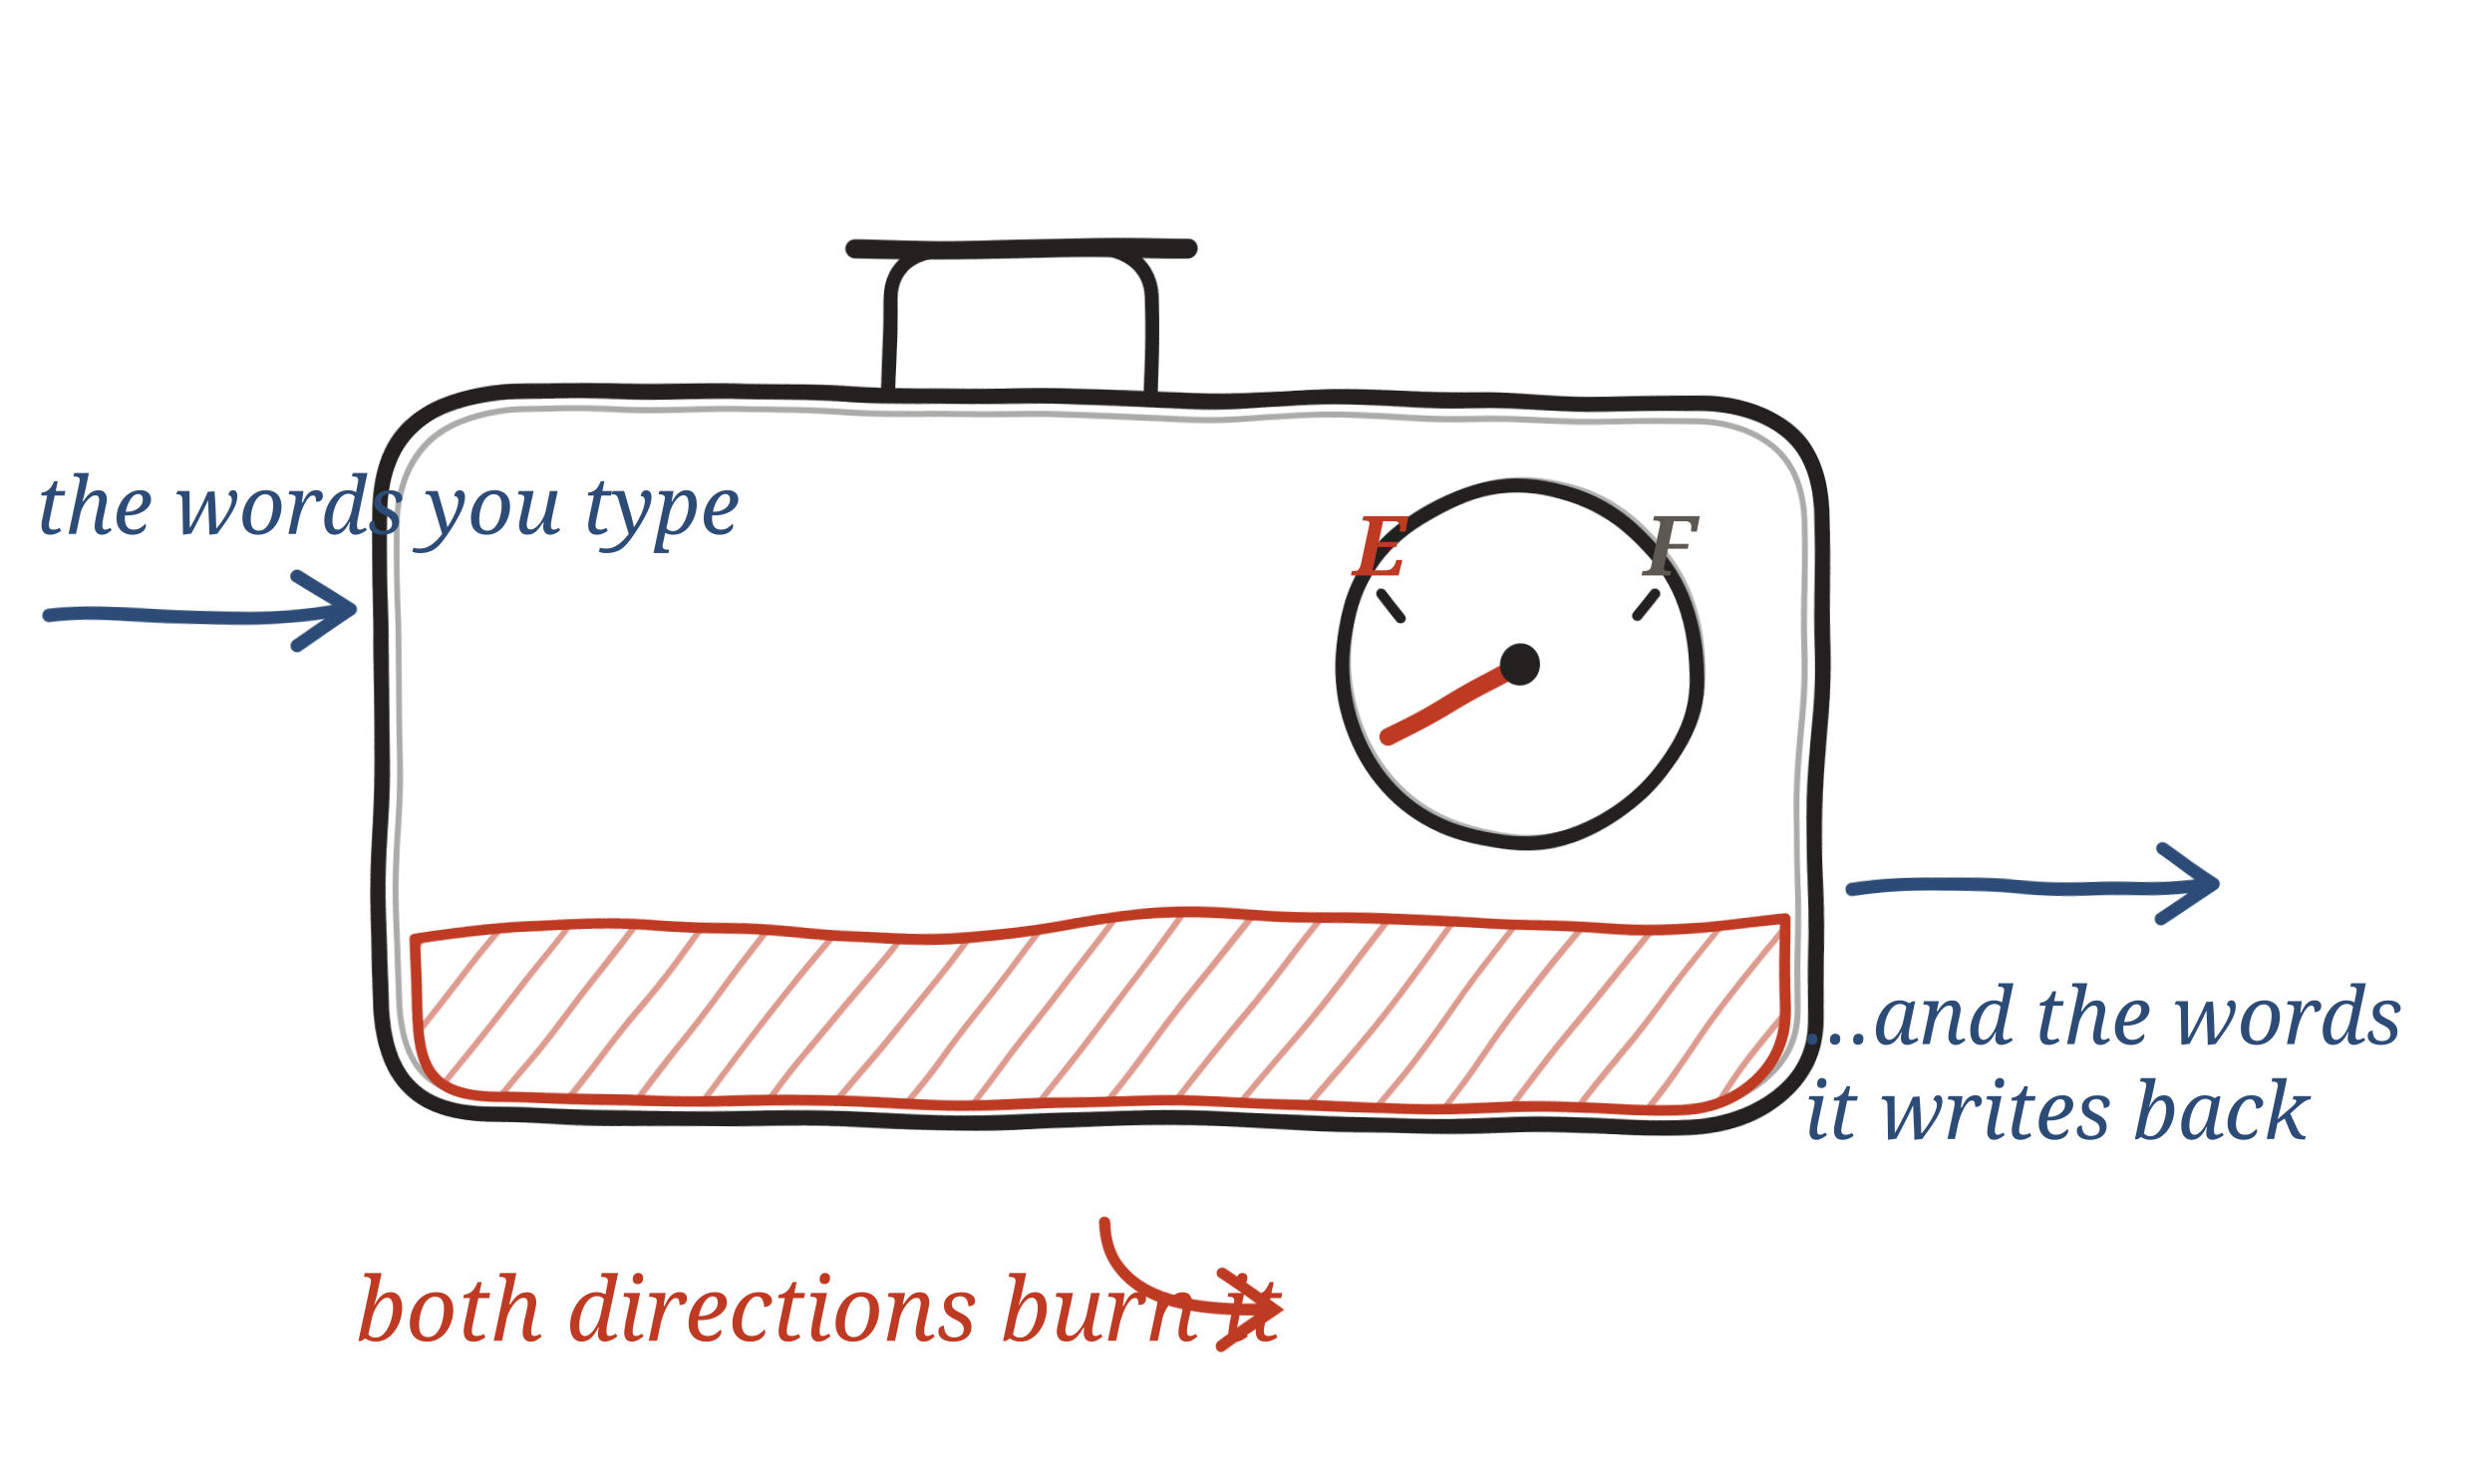
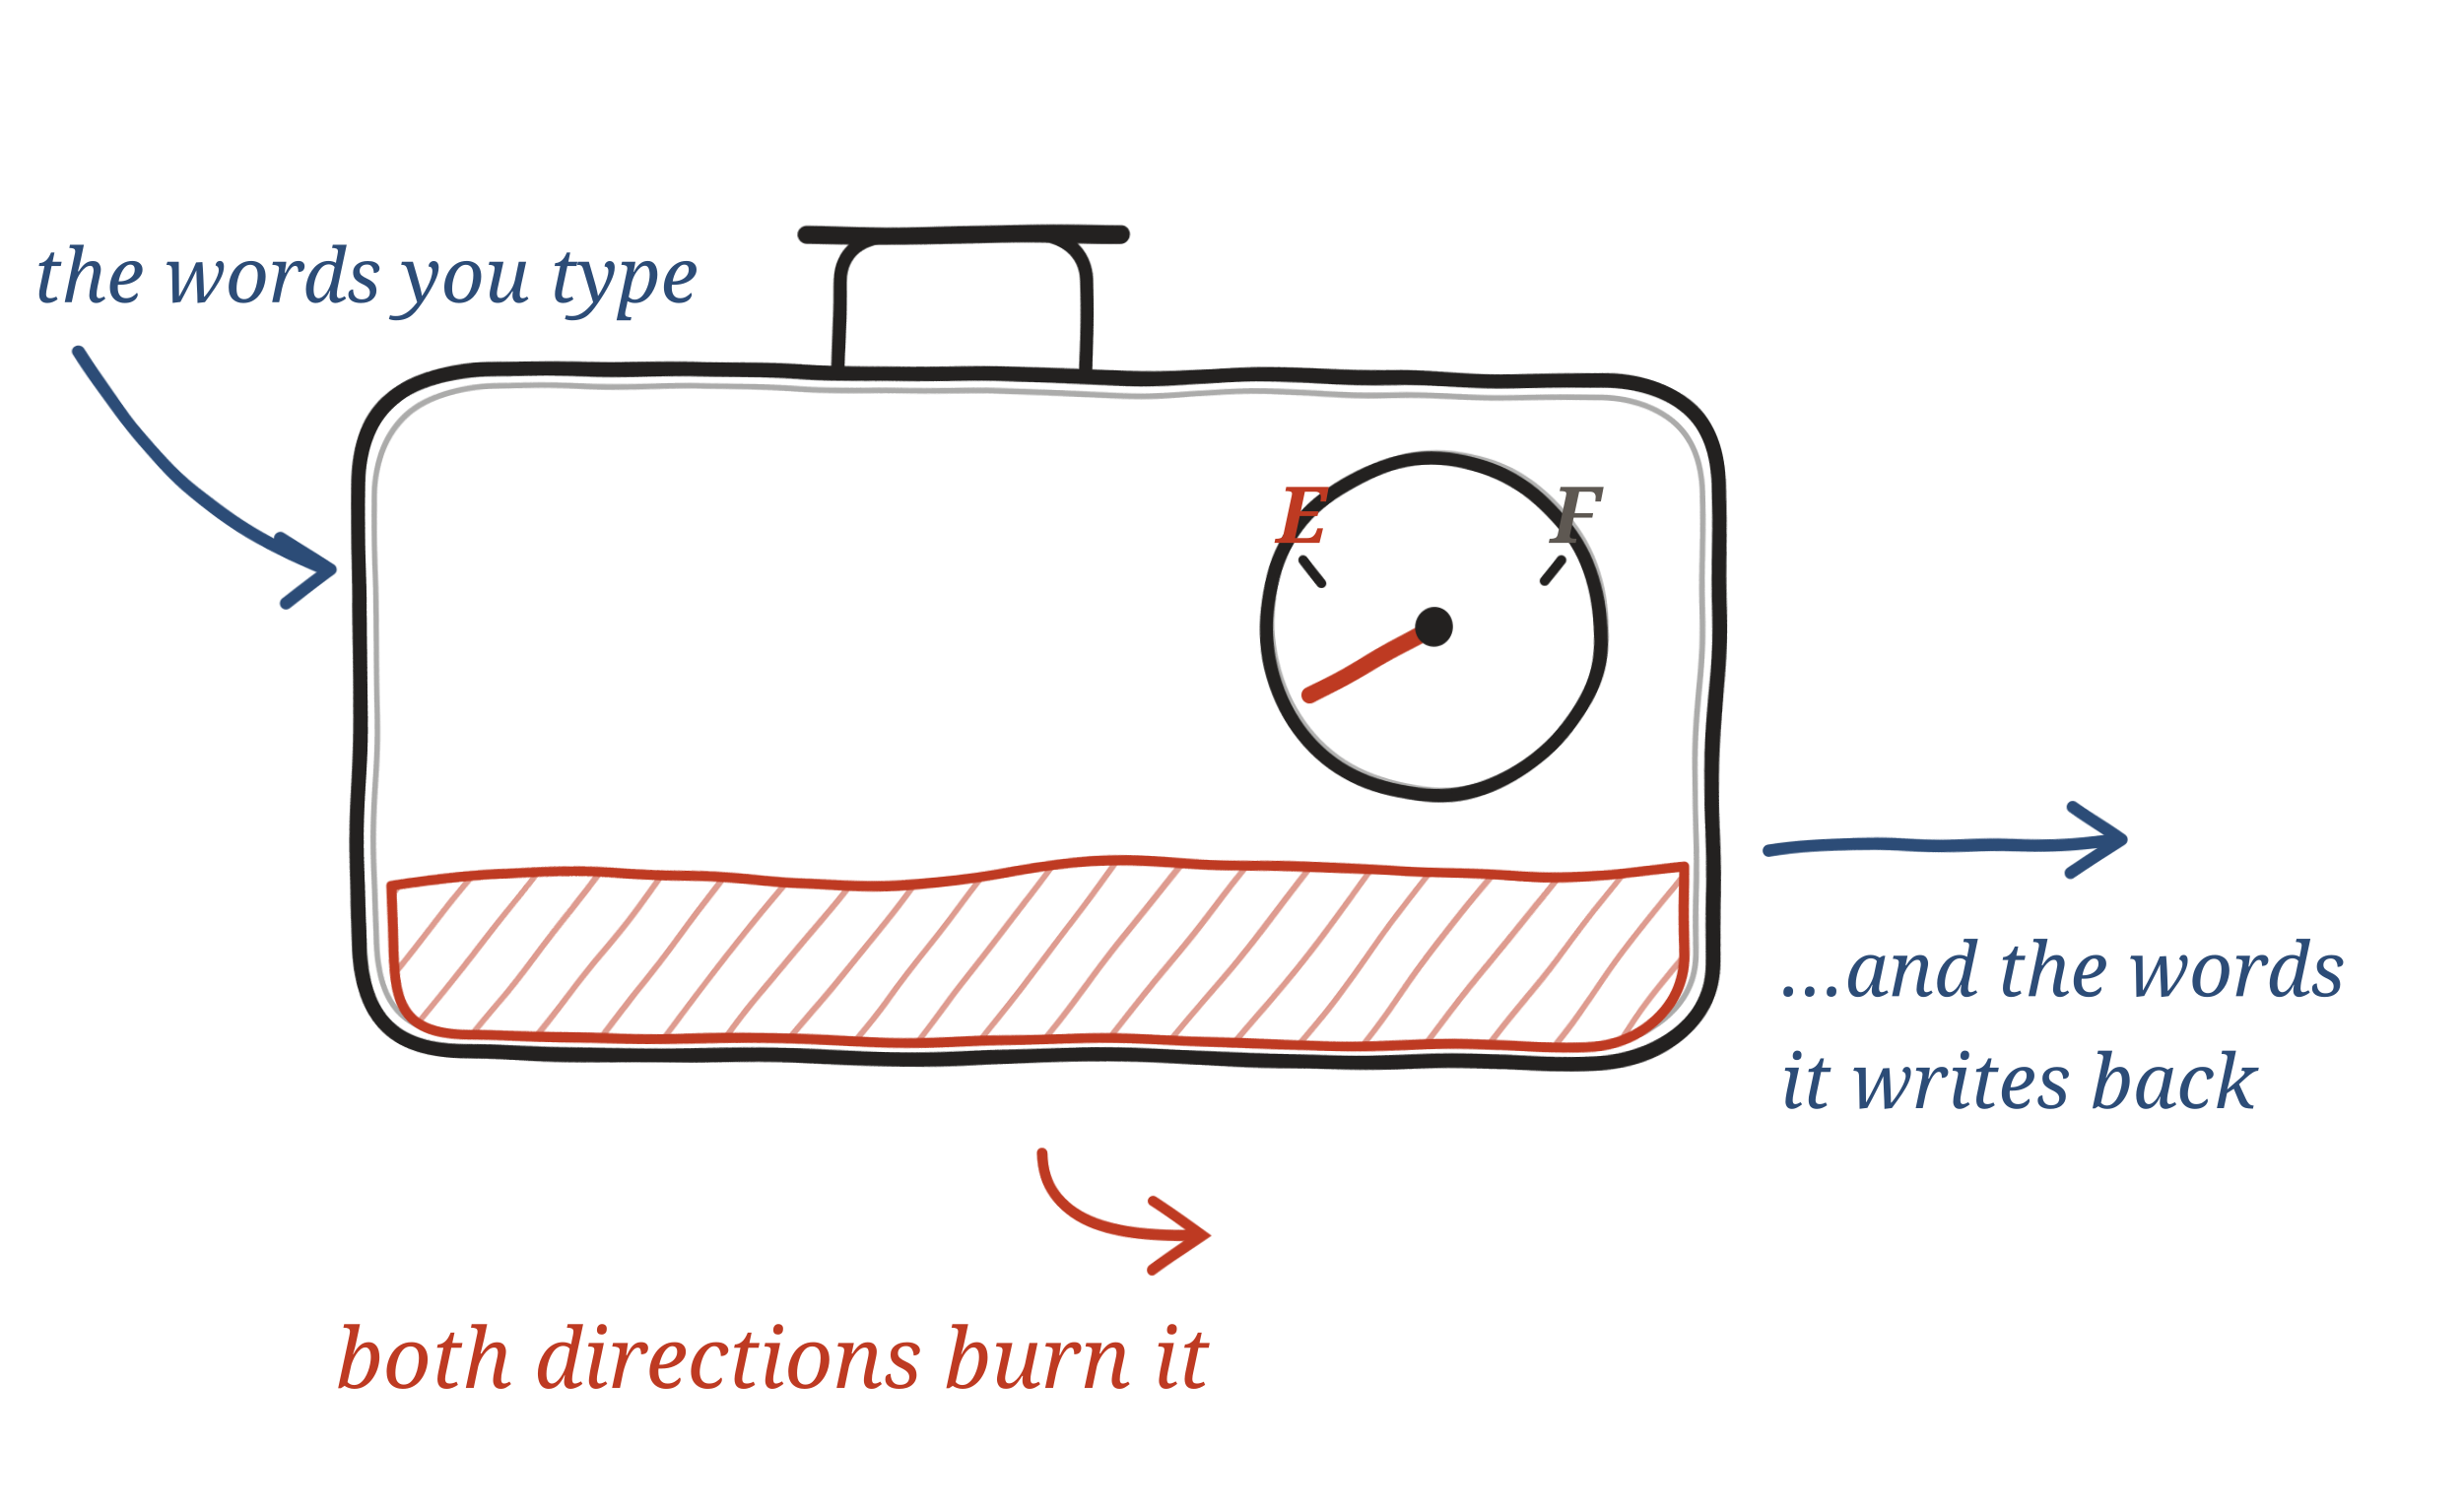
- <svg viewBox="0 0 420 250" role="img" aria-labelledby="gt-t gt-d" class="drawn">
+ <svg viewBox="0 0 440 270" role="img" aria-labelledby="gt-t gt-d" class="drawn">
  <defs>
    <filter id="gt-rough" x="-8%" y="-8%" width="116%" height="116%">
      <feTurbulence type="fractalNoise" baseFrequency="0.028" numOctaves="2" seed="7" result="n" />
      <feDisplacementMap in="SourceGraphic" in2="n" scale="2.4" xChannelSelector="R" yChannelSelector="G" />
    </filter>
    <filter id="gt-rough2" x="-8%" y="-8%" width="116%" height="116%">
      <feTurbulence type="fractalNoise" baseFrequency="0.04" numOctaves="2" seed="3" result="n" />
      <feDisplacementMap in="SourceGraphic" in2="n" scale="1.6" xChannelSelector="R" yChannelSelector="G" />
    </filter>
    <pattern id="gt-hatch" width="9" height="9" patternTransform="rotate(38)" patternUnits="userSpaceOnUse">
      <line x1="0" y1="0" x2="0" y2="9" stroke="#BE3A22" stroke-width="2.1" opacity=".5" />
    </pattern>
  </defs>
  <g filter="url(#gt-rough)" fill="none" stroke="#232120" stroke-linecap="round" stroke-linejoin="round">
    <path d="M64,86 C64,73 73,66 87,66 L286,68 C300,68 307,75 307,87 L306,172 C306,184 297,190 284,190 L84,188 C70,188 64,181 64,169 Z" stroke-width="2.6" />
    <path d="M67,88 C67,76 75,69 88,69 L285,71 C297,71 304,77 304,88 L303,170 C303,181 295,187 283,187 L85,185 C72,185 67,179 67,168 Z" stroke-width="1" opacity=".38" />
    <path d="M150,66 L150,50 C150,45 154,42 160,42 L184,42 C190,42 194,45 194,50 L194,66" stroke-width="2.4" />
    <path d="M144,42 L200,42" stroke-width="3.2" />
  </g>
  <path d="M70,158 C104,152 140,162 178,156 C214,150 254,160 301,155 L301,170 C301,181 294,187 283,187 L85,185 C72,185 70,179 70,168 Z" fill="url(#gt-hatch)" stroke="#BE3A22" stroke-width="1.8" stroke-linejoin="round" filter="url(#gt-rough)" />
  <g filter="url(#gt-rough2)" fill="none" stroke="#232120" stroke-linecap="round">
    <circle cx="256" cy="112" r="30" stroke-width="2.4" />
    <circle cx="256" cy="112" r="30" stroke-width=".9" opacity=".35" transform="translate(1,-1)" />
    <path d="M234,124 L256,112" stroke-width="3" stroke="#BE3A22" />
    <circle cx="256" cy="112" r="3.4" fill="#232120" stroke="none" />
    <path d="M233,100 L236,104 M279,100 L276,104" stroke-width="1.8" />
  </g>
  <text x="228" y="97" font-family="Fraunces,serif" font-size="14" font-style="italic" font-weight="600" fill="#BE3A22">E</text>
  <text x="277" y="97" font-family="Fraunces,serif" font-size="14" font-style="italic" font-weight="600" fill="#5E5852">F</text>
  <g filter="url(#gt-rough2)" fill="none" stroke="#2C4C77" stroke-width="2.2" stroke-linecap="round" stroke-linejoin="round">
-     <path d="M8,104 C24,102 42,106 58,103" />
-     <path d="M50,97 L59,103 L50,109" />
-     <path d="M312,150 C330,147 352,152 372,149" />
-     <path d="M364,143 L373,149 L364,155" />
+     <path d="M14,63 C22,77 36,92 58,102" />
+     <path d="M50,96 L59,102 L51,108" />
+     <path d="M316,152 C336,149 358,153 378,150" />
+     <path d="M370,144 L379,150 L370,156" />
  </g>
-   <text x="6" y="90" font-family="Fraunces,serif" font-size="13.5" font-style="italic" fill="#2C4C77">the words you type</text>
-   <text x="304" y="176" font-family="Fraunces,serif" font-size="13.5" font-style="italic" fill="#2C4C77">…and the words</text>
-   <text x="304" y="192" font-family="Fraunces,serif" font-size="13.5" font-style="italic" fill="#2C4C77">it writes back</text>
+   <text x="6" y="54" font-family="Fraunces,serif" font-size="13.5" font-style="italic" fill="#2C4C77">the words you type</text>
+   <text x="318" y="178" font-family="Fraunces,serif" font-size="13.5" font-style="italic" fill="#2C4C77">…and the words</text>
+   <text x="318" y="198" font-family="Fraunces,serif" font-size="13.5" font-style="italic" fill="#2C4C77">it writes back</text>
  <g filter="url(#gt-rough2)" fill="none" stroke="#BE3A22" stroke-width="1.9" stroke-linecap="round">
    <path d="M186,206 C186,218 200,222 214,221" />
    <path d="M206,215 L215,221 L206,227" />
  </g>
-   <text x="60" y="226" font-family="Fraunces,serif" font-size="15" font-style="italic" font-weight="500" fill="#BE3A22">both directions burn it</text>
+   <text x="60" y="248" font-family="Fraunces,serif" font-size="15" font-style="italic" font-weight="500" fill="#BE3A22">both directions burn it</text>
</svg>
